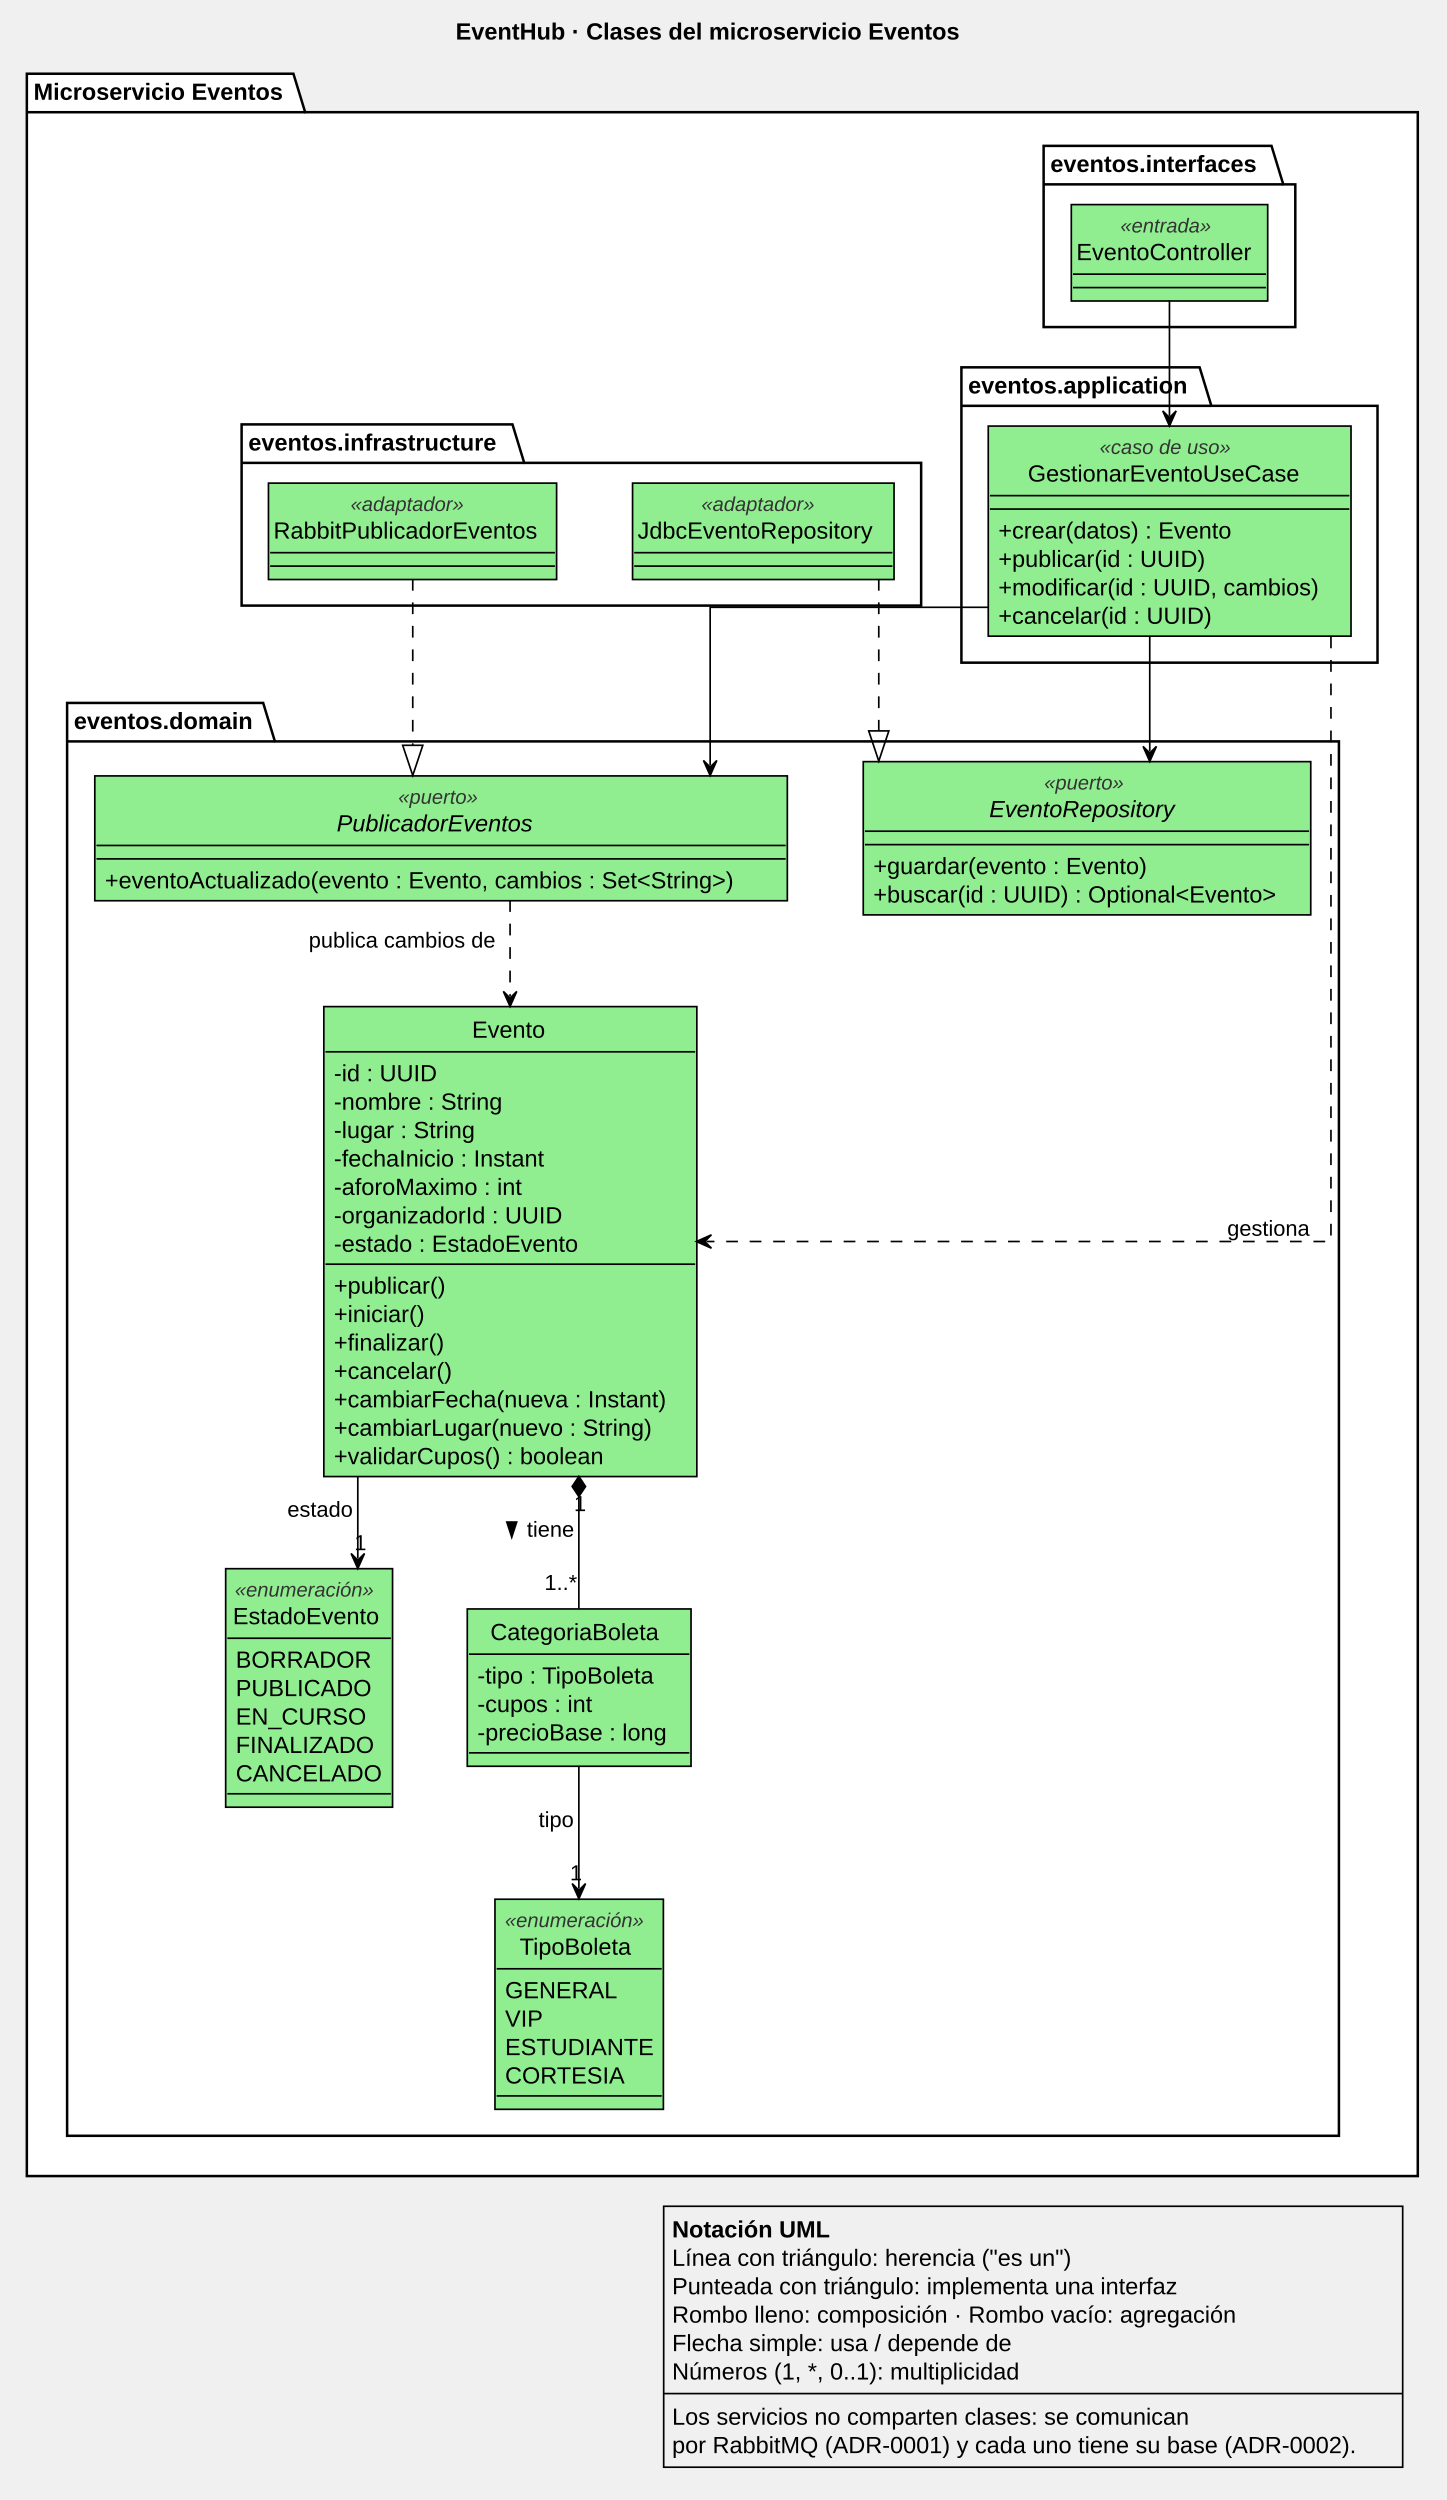
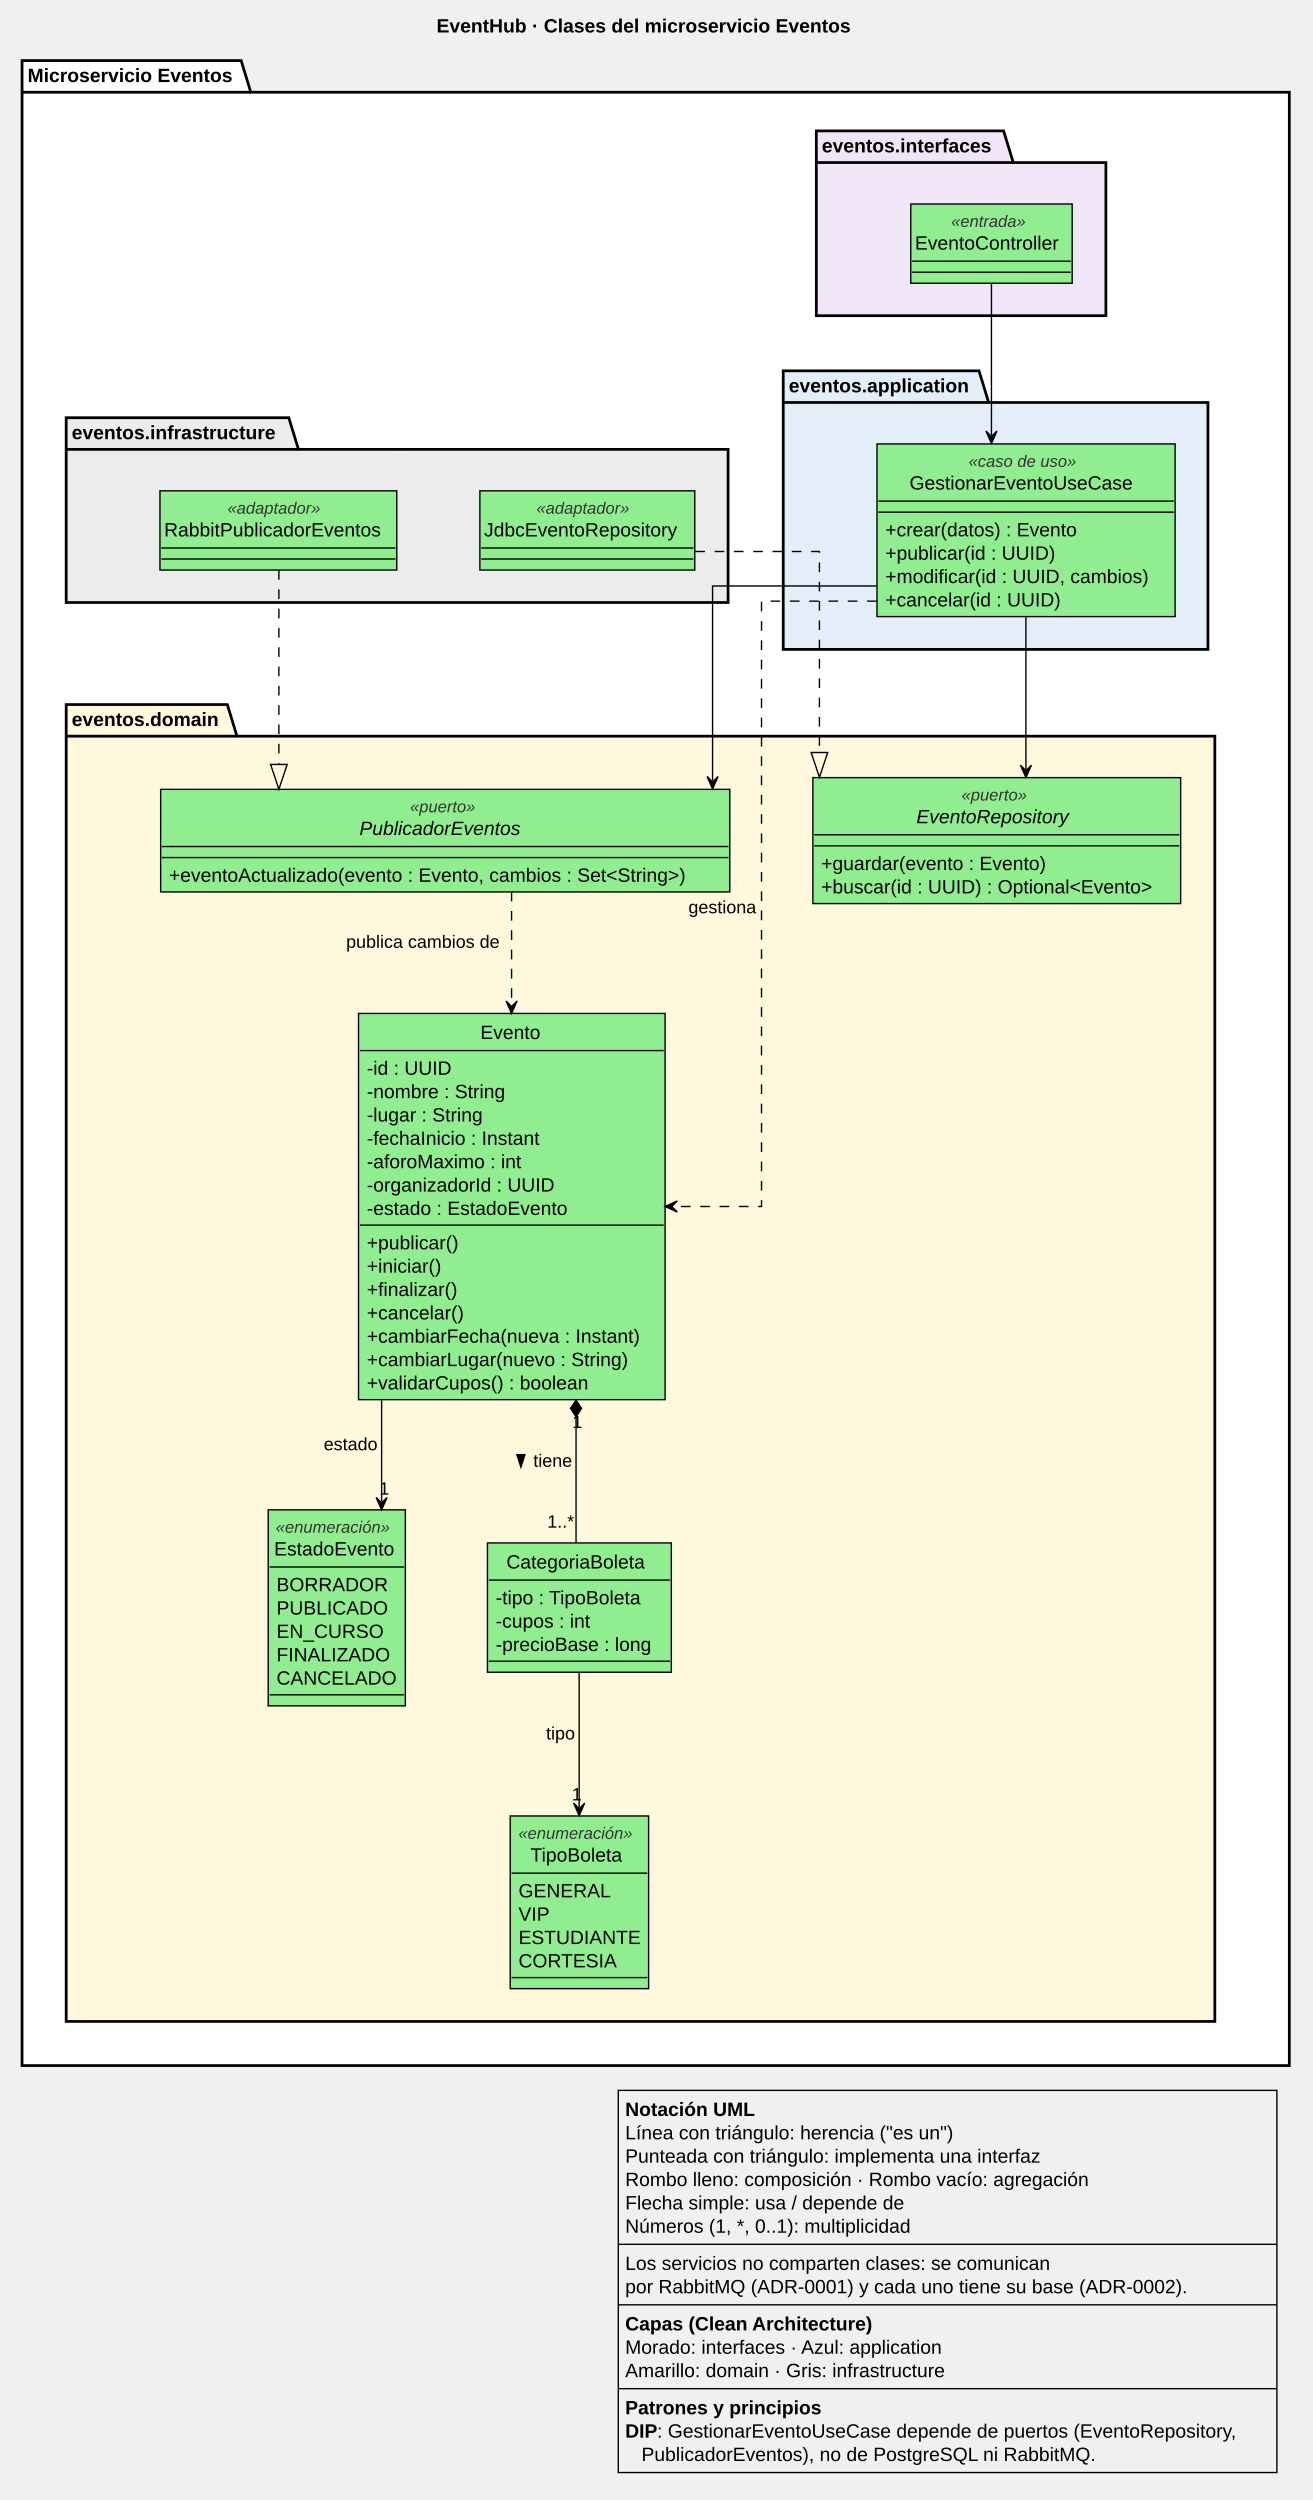
- <svg xmlns="http://www.w3.org/2000/svg" contentStyleType="text/css" data-diagram-type="CLASS" height="1490px" preserveAspectRatio="none" style="width:862px;height:1490px;background:#FFFFFF;" version="1.1" viewBox="0 0 862 1490" width="862px" zoomAndPan="magnify">
+ <svg xmlns="http://www.w3.org/2000/svg" contentStyleType="text/css" data-diagram-type="CLASS" height="1813px" preserveAspectRatio="none" style="width:952px;height:1813px;background:#FFFFFF;" version="1.1" viewBox="0 0 952 1813" width="952px" zoomAndPan="magnify">
  <defs />
  <g>
    <g class="title" data-source-line="2">
-       <text fill="#000000" font-family="Arial" font-size="14" font-weight="bold" lengthAdjust="spacing" textLength="304.883" x="271.559" y="23.562">EventHub · Clases del microservicio Eventos</text>
-     </g>
-     <g class="cluster" data-entity="Microservicio Eventos" data-source-line="37" data-uid="ent0002" id="cluster_Microservicio Eventos">
-       <polygon fill="#FFFFFF" points="16,43.94,174.872,43.94,181.872,66.879,845,66.879,845,1296.939,16,1296.939,16,43.94" style="stroke:#000000;stroke-width:1.5;" />
-       <line style="stroke:#000000;stroke-width:1.5;" x1="16" x2="181.872" y1="66.879" y2="66.879" />
+       <text fill="#000000" font-family="Arial" font-size="14" font-weight="bold" lengthAdjust="spacing" textLength="304.883" x="316.559" y="23.562">EventHub · Clases del microservicio Eventos</text>
+     </g>
+     <g class="cluster" data-entity="Microservicio Eventos" data-source-line="45" data-uid="ent0002" id="cluster_Microservicio Eventos">
+       <polygon fill="#FFFFFF" points="16,43.94,174.872,43.94,181.872,66.879,935,66.879,935,1497.939,16,1497.939,16,43.94" style="stroke:#000000;stroke-width:2;" />
+       <line style="stroke:#000000;stroke-width:2;" x1="16" x2="181.872" y1="66.879" y2="66.879" />
      <text fill="#000000" font-family="Arial" font-size="14" font-weight="bold" lengthAdjust="spacing" textLength="152.872" x="20" y="59.502">Microservicio Eventos</text>
    </g>
-     <g class="cluster" data-entity="ev_dom" data-source-line="38" data-uid="ent0003" id="cluster_ev_dom">
-       <polygon fill="#FFFFFF" points="40,418.94,156.845,418.94,163.845,441.879,798,441.879,798,1272.939,40,1272.939,40,418.94" style="stroke:#000000;stroke-width:1.5;" />
-       <line style="stroke:#000000;stroke-width:1.5;" x1="40" x2="163.845" y1="441.879" y2="441.879" />
-       <text fill="#000000" font-family="Arial" font-size="14" font-weight="bold" lengthAdjust="spacing" textLength="110.845" x="44" y="434.502">eventos.domain</text>
-     </g>
-     <g class="cluster" data-entity="ev_app" data-source-line="81" data-uid="ent0010" id="cluster_ev_app">
-       <polygon fill="#FFFFFF" points="573,218.94,714.974,218.94,721.974,241.879,821,241.879,821,394.94,573,394.94,573,218.94" style="stroke:#000000;stroke-width:1.5;" />
-       <line style="stroke:#000000;stroke-width:1.5;" x1="573" x2="721.974" y1="241.879" y2="241.879" />
-       <text fill="#000000" font-family="Arial" font-size="14" font-weight="bold" lengthAdjust="spacing" textLength="135.974" x="577" y="234.502">eventos.application</text>
-     </g>
-     <g class="cluster" data-entity="ev_int" data-source-line="89" data-uid="ent0012" id="cluster_ev_int">
-       <polygon fill="#FFFFFF" points="622,86.939,757.814,86.939,764.814,109.879,772,109.879,772,194.94,622,194.94,622,86.939" style="stroke:#000000;stroke-width:1.5;" />
-       <line style="stroke:#000000;stroke-width:1.5;" x1="622" x2="764.814" y1="109.879" y2="109.879" />
-       <text fill="#000000" font-family="Arial" font-size="14" font-weight="bold" lengthAdjust="spacing" textLength="129.815" x="626" y="102.502">eventos.interfaces</text>
-     </g>
-     <g class="cluster" data-entity="ev_inf" data-source-line="92" data-uid="ent0014" id="cluster_ev_inf">
-       <polygon fill="#FFFFFF" points="144,252.94,305.435,252.94,312.435,275.879,549,275.879,549,360.94,144,360.94,144,252.94" style="stroke:#000000;stroke-width:1.5;" />
-       <line style="stroke:#000000;stroke-width:1.5;" x1="144" x2="312.435" y1="275.879" y2="275.879" />
-       <text fill="#000000" font-family="Arial" font-size="14" font-weight="bold" lengthAdjust="spacing" textLength="155.435" x="148" y="268.502">eventos.infrastructure</text>
-     </g>
-     <g class="entity" data-entity="EstadoEvento" data-source-line="39" data-uid="ent0004" id="entity_EstadoEvento">
-       <rect fill="#90EE90" height="142.156" style="stroke:#000000;stroke-width:1;" width="99.459" x="134.5" y="934.939" />
-       <text fill="#333333" font-family="Arial" font-size="12" font-style="italic" lengthAdjust="spacing" textLength="88.471" x="139.994" y="951.564">«enumeración»</text>
-       <text fill="#000000" font-family="Arial" font-size="14" lengthAdjust="spacing" textLength="90.904" x="138.777" y="968.021">EstadoEvento</text>
-       <line style="stroke:#000000;stroke-width:1;" x1="135.5" x2="232.959" y1="976.398" y2="976.398" />
-       <text fill="#000000" font-family="Arial" font-size="14" lengthAdjust="spacing" textLength="77.362" x="140.5" y="993.961">BORRADOR</text>
-       <text fill="#000000" font-family="Arial" font-size="14" lengthAdjust="spacing" textLength="80.89" x="140.5" y="1010.9">PUBLICADO</text>
-       <text fill="#000000" font-family="Arial" font-size="14" lengthAdjust="spacing" textLength="74.689" x="140.5" y="1027.84">EN_CURSO</text>
-       <text fill="#000000" font-family="Arial" font-size="14" lengthAdjust="spacing" textLength="83.18" x="140.5" y="1044.779">FINALIZADO</text>
-       <text fill="#000000" font-family="Arial" font-size="14" lengthAdjust="spacing" textLength="87.459" x="140.5" y="1061.719">CANCELADO</text>
-       <line style="stroke:#000000;stroke-width:1;" x1="135.5" x2="232.959" y1="1069.096" y2="1069.096" />
-     </g>
-     <g class="entity" data-entity="TipoBoleta" data-source-line="46" data-uid="ent0005" id="entity_TipoBoleta">
-       <rect fill="#90EE90" height="125.217" style="stroke:#000000;stroke-width:1;" width="100.375" x="295" y="1131.939" />
-       <text fill="#333333" font-family="Arial" font-size="12" font-style="italic" lengthAdjust="spacing" textLength="88.471" x="300.952" y="1148.564">«enumeración»</text>
-       <text fill="#000000" font-family="Arial" font-size="14" lengthAdjust="spacing" textLength="70.943" x="309.716" y="1165.022">TipoBoleta</text>
-       <line style="stroke:#000000;stroke-width:1;" x1="296" x2="394.375" y1="1173.398" y2="1173.398" />
-       <text fill="#000000" font-family="Arial" font-size="14" lengthAdjust="spacing" textLength="64.408" x="301" y="1190.961">GENERAL</text>
-       <text fill="#000000" font-family="Arial" font-size="14" lengthAdjust="spacing" textLength="22.36" x="301" y="1207.9">VIP</text>
-       <text fill="#000000" font-family="Arial" font-size="14" lengthAdjust="spacing" textLength="88.375" x="301" y="1224.84">ESTUDIANTE</text>
-       <text fill="#000000" font-family="Arial" font-size="14" lengthAdjust="spacing" textLength="69.795" x="301" y="1241.779">CORTESIA</text>
-       <line style="stroke:#000000;stroke-width:1;" x1="296" x2="394.375" y1="1249.156" y2="1249.156" />
-     </g>
-     <g class="entity" data-entity="Evento" data-source-line="52" data-uid="ent0006" id="entity_Evento">
-       <rect fill="#90EE90" height="280.092" style="stroke:#000000;stroke-width:1;" width="222.321" x="193" y="599.939" />
-       <text fill="#000000" font-family="Arial" font-size="14" lengthAdjust="spacing" textLength="45.691" x="281.315" y="618.502">Evento</text>
-       <line style="stroke:#000000;stroke-width:1;" x1="194" x2="414.321" y1="626.879" y2="626.879" />
-       <text fill="#000000" font-family="Arial" font-size="14" lengthAdjust="spacing" textLength="65.01" x="199" y="644.441">-id : UUID</text>
-       <text fill="#000000" font-family="Arial" font-size="14" lengthAdjust="spacing" textLength="108.363" x="199" y="661.381">-nombre : String</text>
-       <text fill="#000000" font-family="Arial" font-size="14" lengthAdjust="spacing" textLength="90.815" x="199" y="678.32">-lugar : String</text>
-       <text fill="#000000" font-family="Arial" font-size="14" lengthAdjust="spacing" textLength="135.748" x="199" y="695.26">-fechaInicio : Instant</text>
-       <text fill="#000000" font-family="Arial" font-size="14" lengthAdjust="spacing" textLength="121.892" x="199" y="712.199">-aforoMaximo : int</text>
-       <text fill="#000000" font-family="Arial" font-size="14" lengthAdjust="spacing" textLength="144.983" x="199" y="729.139">-organizadorId : UUID</text>
-       <text fill="#000000" font-family="Arial" font-size="14" lengthAdjust="spacing" textLength="154.212" x="199" y="746.078">-estado : EstadoEvento</text>
-       <line style="stroke:#000000;stroke-width:1;" x1="194" x2="414.321" y1="753.455" y2="753.455" />
-       <text fill="#000000" font-family="Arial" font-size="14" lengthAdjust="spacing" textLength="72.81" x="199" y="771.018">+publicar()</text>
-       <text fill="#000000" font-family="Arial" font-size="14" lengthAdjust="spacing" textLength="59.049" x="199" y="787.957">+iniciar()</text>
-       <text fill="#000000" font-family="Arial" font-size="14" lengthAdjust="spacing" textLength="71.825" x="199" y="804.896">+finalizar()</text>
-       <text fill="#000000" font-family="Arial" font-size="14" lengthAdjust="spacing" textLength="76.289" x="199" y="821.836">+cancelar()</text>
-       <text fill="#000000" font-family="Arial" font-size="14" lengthAdjust="spacing" textLength="210.321" x="199" y="838.775">+cambiarFecha(nueva : Instant)</text>
-       <text fill="#000000" font-family="Arial" font-size="14" lengthAdjust="spacing" textLength="202.569" x="199" y="855.715">+cambiarLugar(nuevo : String)</text>
-       <text fill="#000000" font-family="Arial" font-size="14" lengthAdjust="spacing" textLength="171.507" x="199" y="872.654">+validarCupos() : boolean</text>
-     </g>
-     <g class="entity" data-entity="CategoriaBoleta" data-source-line="68" data-uid="ent0007" id="entity_CategoriaBoleta">
-       <rect fill="#90EE90" height="93.758" style="stroke:#000000;stroke-width:1;" width="133.352" x="278.5" y="958.939" />
-       <text fill="#000000" font-family="Arial" font-size="14" lengthAdjust="spacing" textLength="105.882" x="292.235" y="977.502">CategoriaBoleta</text>
-       <line style="stroke:#000000;stroke-width:1;" x1="279.5" x2="410.852" y1="985.879" y2="985.879" />
-       <text fill="#000000" font-family="Arial" font-size="14" lengthAdjust="spacing" textLength="114.228" x="284.5" y="1003.441">-tipo : TipoBoleta</text>
-       <text fill="#000000" font-family="Arial" font-size="14" lengthAdjust="spacing" textLength="75.223" x="284.5" y="1020.381">-cupos : int</text>
-       <text fill="#000000" font-family="Arial" font-size="14" lengthAdjust="spacing" textLength="121.352" x="284.5" y="1037.32">-precioBase : long</text>
-       <line style="stroke:#000000;stroke-width:1;" x1="279.5" x2="410.852" y1="1044.697" y2="1044.697" />
-     </g>
-     <g class="entity" data-entity="EventoRepository" data-source-line="73" data-uid="ent0008" id="entity_EventoRepository">
-       <rect fill="#90EE90" height="91.338" style="stroke:#000000;stroke-width:1;" width="266.707" x="514.5" y="453.94" />
-       <text fill="#333333" font-family="Arial" font-size="12" font-style="italic" lengthAdjust="spacing" textLength="51.012" x="622.348" y="470.565">«puerto»</text>
-       <text fill="#000000" font-family="Arial" font-size="14" font-style="italic" lengthAdjust="spacing" textLength="116.594" x="589.557" y="487.022">EventoRepository</text>
-       <line style="stroke:#000000;stroke-width:1;" x1="515.5" x2="780.207" y1="495.398" y2="495.398" />
-       <line style="stroke:#000000;stroke-width:1;" x1="515.5" x2="780.207" y1="503.398" y2="503.398" />
-       <text fill="#000000" font-family="Arial" font-size="14" lengthAdjust="spacing" textLength="174.214" x="520.5" y="520.961">+guardar(evento : Evento)</text>
-       <text fill="#000000" font-family="Arial" font-size="14" lengthAdjust="spacing" textLength="254.707" x="520.5" y="537.9">+buscar(id : UUID) : Optional&lt;Evento&gt;</text>
-     </g>
-     <g class="entity" data-entity="PublicadorEventos" data-source-line="77" data-uid="ent0009" id="entity_PublicadorEventos">
-       <rect fill="#90EE90" height="74.398" style="stroke:#000000;stroke-width:1;" width="412.75" x="56.5" y="462.44" />
-       <text fill="#333333" font-family="Arial" font-size="12" font-style="italic" lengthAdjust="spacing" textLength="51.012" x="237.369" y="479.065">«puerto»</text>
-       <text fill="#000000" font-family="Arial" font-size="14" font-style="italic" lengthAdjust="spacing" textLength="124.455" x="200.648" y="495.522">PublicadorEventos</text>
-       <line style="stroke:#000000;stroke-width:1;" x1="57.5" x2="468.25" y1="503.898" y2="503.898" />
-       <line style="stroke:#000000;stroke-width:1;" x1="57.5" x2="468.25" y1="511.898" y2="511.898" />
-       <text fill="#000000" font-family="Arial" font-size="14" lengthAdjust="spacing" textLength="400.75" x="62.5" y="529.461">+eventoActualizado(evento : Evento, cambios : Set&lt;String&gt;)</text>
-     </g>
-     <g class="entity" data-entity="GestionarEventoUseCase" data-source-line="82" data-uid="ent0011" id="entity_GestionarEventoUseCase">
-       <rect fill="#90EE90" height="125.217" style="stroke:#000000;stroke-width:1;" width="216.21" x="589" y="253.94" />
-       <text fill="#333333" font-family="Arial" font-size="12" font-style="italic" lengthAdjust="spacing" textLength="83.385" x="655.413" y="270.565">«caso de uso»</text>
-       <text fill="#000000" font-family="Arial" font-size="14" lengthAdjust="spacing" textLength="169.066" x="612.572" y="287.022">GestionarEventoUseCase</text>
-       <line style="stroke:#000000;stroke-width:1;" x1="590" x2="804.21" y1="295.398" y2="295.398" />
-       <line style="stroke:#000000;stroke-width:1;" x1="590" x2="804.21" y1="303.398" y2="303.398" />
-       <text fill="#000000" font-family="Arial" font-size="14" lengthAdjust="spacing" textLength="148.435" x="595" y="320.961">+crear(datos) : Evento</text>
-       <text fill="#000000" font-family="Arial" font-size="14" lengthAdjust="spacing" textLength="131.38" x="595" y="337.9">+publicar(id : UUID)</text>
-       <text fill="#000000" font-family="Arial" font-size="14" lengthAdjust="spacing" textLength="204.21" x="595" y="354.84">+modificar(id : UUID, cambios)</text>
-       <text fill="#000000" font-family="Arial" font-size="14" lengthAdjust="spacing" textLength="134.859" x="595" y="371.779">+cancelar(id : UUID)</text>
-     </g>
-     <g class="entity" data-entity="EventoController" data-source-line="90" data-uid="ent0013" id="entity_EventoController">
-       <rect fill="#90EE90" height="57.459" style="stroke:#000000;stroke-width:1;" width="117.043" x="638.5" y="121.939" />
-       <text fill="#333333" font-family="Arial" font-size="12" font-style="italic" lengthAdjust="spacing" textLength="58.535" x="667.754" y="138.565">«entrada»</text>
-       <text fill="#000000" font-family="Arial" font-size="14" lengthAdjust="spacing" textLength="111.043" x="641.5" y="155.022">EventoController</text>
-       <line style="stroke:#000000;stroke-width:1;" x1="639.5" x2="754.543" y1="163.398" y2="163.398" />
-       <line style="stroke:#000000;stroke-width:1;" x1="639.5" x2="754.543" y1="171.398" y2="171.398" />
-     </g>
-     <g class="entity" data-entity="JdbcEventoRepository" data-source-line="93" data-uid="ent0015" id="entity_JdbcEventoRepository">
-       <rect fill="#90EE90" height="57.459" style="stroke:#000000;stroke-width:1;" width="155.857" x="377" y="287.94" />
-       <text fill="#333333" font-family="Arial" font-size="12" font-style="italic" lengthAdjust="spacing" textLength="73.805" x="418.026" y="304.565">«adaptador»</text>
-       <text fill="#000000" font-family="Arial" font-size="14" lengthAdjust="spacing" textLength="149.857" x="380" y="321.022">JdbcEventoRepository</text>
-       <line style="stroke:#000000;stroke-width:1;" x1="378" x2="531.857" y1="329.398" y2="329.398" />
-       <line style="stroke:#000000;stroke-width:1;" x1="378" x2="531.857" y1="337.398" y2="337.398" />
-     </g>
-     <g class="entity" data-entity="RabbitPublicadorEventos" data-source-line="94" data-uid="ent0016" id="entity_RabbitPublicadorEventos">
-       <rect fill="#90EE90" height="57.459" style="stroke:#000000;stroke-width:1;" width="171.737" x="160" y="287.94" />
-       <text fill="#333333" font-family="Arial" font-size="12" font-style="italic" lengthAdjust="spacing" textLength="73.805" x="208.966" y="304.565">«adaptador»</text>
-       <text fill="#000000" font-family="Arial" font-size="14" lengthAdjust="spacing" textLength="165.737" x="163" y="321.022">RabbitPublicadorEventos</text>
-       <line style="stroke:#000000;stroke-width:1;" x1="161" x2="330.737" y1="329.398" y2="329.398" />
-       <line style="stroke:#000000;stroke-width:1;" x1="161" x2="330.737" y1="337.398" y2="337.398" />
-     </g>
-     <g class="link" data-entity-1="Evento" data-entity-2="CategoriaBoleta" data-source-line="98" data-uid="lnk17" id="link_Evento_CategoriaBoleta">
-       <path codeLine="98" d="M345,891.949 C345,920.36 345,936.35 345,958.699" fill="none" id="Evento-backto-CategoriaBoleta" style="stroke:#000000;stroke-width:1;" />
-       <polygon fill="#000000" points="345,879.949,341,885.949,345,891.949,349,885.949,345,879.949" style="stroke:#000000;stroke-width:1;" />
-       <polygon fill="#000000" points="305,916.184,307.939,907.139,302.061,907.139,305,916.184" style="stroke:#000000;stroke-width:1;" />
-       <text fill="#000000" font-family="Arial" font-size="13" lengthAdjust="spacing" textLength="30.24" x="314" y="915.913">tiene</text>
-       <text fill="#000000" font-family="Arial" font-size="13" lengthAdjust="spacing" textLength="5.288" x="342.104" y="900.628">1</text>
-       <text fill="#000000" font-family="Arial" font-size="13" lengthAdjust="spacing" textLength="19.291" x="324.481" y="947.646">1..*</text>
-     </g>
-     <g class="link" data-entity-1="Evento" data-entity-2="EstadoEvento" data-source-line="99" data-uid="lnk18" id="link_Evento_EstadoEvento">
-       <path codeLine="99" d="M213.25,879.949 C213.25,898.98 213.25,911.809 213.25,928.889" fill="none" id="Evento-to-EstadoEvento" style="stroke:#000000;stroke-width:1;" />
-       <polygon fill="#000000" points="213.25,934.889,217.25,925.889,213.25,929.889,209.25,925.889,213.25,934.889" style="stroke:#000000;stroke-width:1;" />
-       <text fill="#000000" font-family="Arial" font-size="13" lengthAdjust="spacing" textLength="41.748" x="171.25" y="904.013">estado</text>
-       <text fill="#000000" font-family="Arial" font-size="13" lengthAdjust="spacing" textLength="5.288" x="211.166" y="923.923">1</text>
-     </g>
-     <g class="link" data-entity-1="CategoriaBoleta" data-entity-2="TipoBoleta" data-source-line="100" data-uid="lnk19" id="link_CategoriaBoleta_TipoBoleta">
-       <path codeLine="100" d="M345,1053.02 C345,1076.79 345,1099.959 345,1125.62" fill="none" id="CategoriaBoleta-to-TipoBoleta" style="stroke:#000000;stroke-width:1;" />
-       <polygon fill="#000000" points="345,1131.62,349,1122.62,345,1126.62,341,1122.62,345,1131.62" style="stroke:#000000;stroke-width:1;" />
-       <text fill="#000000" font-family="Arial" font-size="13" lengthAdjust="spacing" textLength="23.156" x="321" y="1088.913">tipo</text>
-       <text fill="#000000" font-family="Arial" font-size="13" lengthAdjust="spacing" textLength="5.288" x="339.69" y="1120.674">1</text>
-     </g>
-     <g class="link" data-entity-1="GestionarEventoUseCase" data-entity-2="EventoRepository" data-source-line="101" data-uid="lnk20" id="link_GestionarEventoUseCase_EventoRepository">
-       <path codeLine="101" d="M685.25,379.159 C685.25,403.68 685.25,425.279 685.25,447.839" fill="none" id="GestionarEventoUseCase-to-EventoRepository" style="stroke:#000000;stroke-width:1;" />
-       <polygon fill="#000000" points="685.25,453.839,689.25,444.839,685.25,448.839,681.25,444.839,685.25,453.839" style="stroke:#000000;stroke-width:1;" />
-     </g>
-     <g class="link" data-entity-1="GestionarEventoUseCase" data-entity-2="PublicadorEventos" data-source-line="102" data-uid="lnk21" id="link_GestionarEventoUseCase_PublicadorEventos">
-       <path codeLine="102" d="M588.81,361.94 C512.29,361.94 423.25,361.94 423.25,361.94 C423.25,361.94 423.25,415.51 423.25,456.229" fill="none" id="GestionarEventoUseCase-to-PublicadorEventos" style="stroke:#000000;stroke-width:1;" />
-       <polygon fill="#000000" points="423.25,462.229,427.25,453.229,423.25,457.229,419.25,453.229,423.25,462.229" style="stroke:#000000;stroke-width:1;" />
-     </g>
-     <g class="link" data-entity-1="GestionarEventoUseCase" data-entity-2="Evento" data-source-line="103" data-uid="lnk22" id="link_GestionarEventoUseCase_Evento">
-       <path codeLine="103" d="M793.25,379.38 C793.25,497.36 793.25,739.939 793.25,739.939 C793.25,739.939 565.37,739.939 421.02,739.939" fill="none" id="GestionarEventoUseCase-to-Evento" style="stroke:#000000;stroke-width:1;stroke-dasharray:7,7;" />
-       <polygon fill="#000000" points="415.02,739.939,424.02,743.939,420.02,739.939,424.02,735.939,415.02,739.939" style="stroke:#000000;stroke-width:1;" />
-       <text fill="#000000" font-family="Arial" font-size="13" lengthAdjust="spacing" textLength="52.59" x="731.41" y="736.533">gestiona</text>
-     </g>
-     <g class="link" data-entity-1="EventoController" data-entity-2="GestionarEventoUseCase" data-source-line="104" data-uid="lnk23" id="link_EventoController_GestionarEventoUseCase">
-       <path codeLine="104" d="M697,178.98 C697,199.56 697,222.13 697,247.899" fill="none" id="EventoController-to-GestionarEventoUseCase" style="stroke:#000000;stroke-width:1;" />
-       <polygon fill="#000000" points="697,253.899,701,244.899,697,248.899,693,244.899,697,253.899" style="stroke:#000000;stroke-width:1;" />
-     </g>
-     <g class="link" data-entity-1="JdbcEventoRepository" data-entity-2="EventoRepository" data-source-line="105" data-uid="lnk24" id="link_JdbcEventoRepository_EventoRepository">
-       <path codeLine="105" d="M523.75,345.029 C523.75,374.089 523.75,401.539 523.75,435.62" fill="none" id="JdbcEventoRepository-to-EventoRepository" style="stroke:#000000;stroke-width:1;stroke-dasharray:7,7;" />
-       <polygon fill="none" points="523.75,453.62,529.75,435.62,517.75,435.62,523.75,453.62" style="stroke:#000000;stroke-width:1;" />
-     </g>
-     <g class="link" data-entity-1="RabbitPublicadorEventos" data-entity-2="PublicadorEventos" data-source-line="106" data-uid="lnk25" id="link_RabbitPublicadorEventos_PublicadorEventos">
-       <path codeLine="106" d="M246,345.029 C246,376.599 246,409.519 246,444.19" fill="none" id="RabbitPublicadorEventos-to-PublicadorEventos" style="stroke:#000000;stroke-width:1;stroke-dasharray:7,7;" />
-       <polygon fill="none" points="246,462.19,252,444.19,240,444.19,246,462.19" style="stroke:#000000;stroke-width:1;" />
-     </g>
-     <g class="link" data-entity-1="PublicadorEventos" data-entity-2="Evento" data-source-line="107" data-uid="lnk26" id="link_PublicadorEventos_Evento">
-       <path codeLine="107" d="M304,536.49 C304,554.149 304,570.5 304,593.87" fill="none" id="PublicadorEventos-to-Evento" style="stroke:#000000;stroke-width:1;stroke-dasharray:7,7;" />
-       <polygon fill="#000000" points="304,599.87,308,590.87,304,594.87,300,590.87,304,599.87" style="stroke:#000000;stroke-width:1;" />
-       <text fill="#000000" font-family="Arial" font-size="13" lengthAdjust="spacing" textLength="119.361" x="184" y="564.773">publica cambios de</text>
-     </g>
-     <g class="legend" data-source-line="110">
-       <rect fill="none" height="155.516" style="stroke:#000000;stroke-width:1;" width="440.445" x="395.555" y="1314.939" />
-       <text fill="#000000" font-family="Arial" font-size="14" font-weight="bold" lengthAdjust="spacing" textLength="96.366" x="400.555" y="1333.502">Notación UML</text>
-       <text fill="#000000" font-family="Arial" font-size="14" lengthAdjust="spacing" textLength="254.762" x="400.555" y="1350.441">Línea con triángulo: herencia ("es un")</text>
-       <text fill="#000000" font-family="Arial" font-size="14" lengthAdjust="spacing" textLength="320.715" x="400.555" y="1367.381">Punteada con triángulo: implementa una interfaz</text>
-       <text fill="#000000" font-family="Arial" font-size="14" lengthAdjust="spacing" textLength="354.956" x="400.555" y="1384.32">Rombo lleno: composición · Rombo vacío: agregación</text>
-       <text fill="#000000" font-family="Arial" font-size="14" lengthAdjust="spacing" textLength="214.628" x="400.555" y="1401.26">Flecha simple: usa / depende de</text>
-       <text fill="#000000" font-family="Arial" font-size="14" lengthAdjust="spacing" textLength="217.321" x="400.555" y="1418.199">Números (1, *, 0..1): multiplicidad</text>
-       <line style="stroke:#000000;stroke-width:1;" x1="395.555" x2="836" y1="1426.576" y2="1426.576" />
-       <text fill="#000000" font-family="Arial" font-size="14" lengthAdjust="spacing" textLength="329.123" x="400.555" y="1445.139">Los servicios no comparten clases: se comunican</text>
-       <text fill="#000000" font-family="Arial" font-size="14" lengthAdjust="spacing" textLength="430.445" x="400.555" y="1462.078">por RabbitMQ (ADR-0001) y cada uno tiene su base (ADR-0002).</text>
+     <g class="cluster" data-entity="ev_dom" data-source-line="46" data-uid="ent0003" id="cluster_ev_dom">
+       <polygon fill="#FFF8DC" points="48,510.94,164.845,510.94,171.845,533.879,881,533.879,881,1465.939,48,1465.939,48,510.94" style="stroke:#000000;stroke-width:2;" />
+       <line style="stroke:#000000;stroke-width:2;" x1="48" x2="171.845" y1="533.879" y2="533.879" />
+       <text fill="#000000" font-family="Arial" font-size="14" font-weight="bold" lengthAdjust="spacing" textLength="110.845" x="52" y="526.502">eventos.domain</text>
+       <text fill="#FFFFFF" font-family="Arial" font-size="1" font-weight="bold" lengthAdjust="spacing" textLength="4.951" x="466.025" y="536.848">«domain»</text>
+     </g>
+     <g class="cluster" data-entity="ev_app" data-source-line="89" data-uid="ent0010" id="cluster_ev_app">
+       <polygon fill="#E3EEF9" points="568,268.94,709.974,268.94,716.974,291.879,876,291.879,876,470.94,568,470.94,568,268.94" style="stroke:#000000;stroke-width:2;" />
+       <line style="stroke:#000000;stroke-width:2;" x1="568" x2="716.974" y1="291.879" y2="291.879" />
+       <text fill="#000000" font-family="Arial" font-size="14" font-weight="bold" lengthAdjust="spacing" textLength="135.974" x="572" y="284.502">eventos.application</text>
+       <text fill="#FFFFFF" font-family="Arial" font-size="1" font-weight="bold" lengthAdjust="spacing" textLength="6.746" x="722.627" y="294.848">«application»</text>
+     </g>
+     <g class="cluster" data-entity="ev_int" data-source-line="97" data-uid="ent0012" id="cluster_ev_int">
+       <polygon fill="#F1E6F7" points="592,94.939,727.814,94.939,734.814,117.879,802,117.879,802,228.94,592,228.94,592,94.939" style="stroke:#000000;stroke-width:2;" />
+       <line style="stroke:#000000;stroke-width:2;" x1="592" x2="734.814" y1="117.879" y2="117.879" />
+       <text fill="#000000" font-family="Arial" font-size="14" font-weight="bold" lengthAdjust="spacing" textLength="129.815" x="596" y="110.502">eventos.interfaces</text>
+       <text fill="#FFFFFF" font-family="Arial" font-size="1" font-weight="bold" lengthAdjust="spacing" textLength="6.306" x="697.847" y="120.848">«interfaces»</text>
+     </g>
+     <g class="cluster" data-entity="ev_inf" data-source-line="100" data-uid="ent0014" id="cluster_ev_inf">
+       <polygon fill="#ECECEC" points="48,302.94,209.435,302.94,216.435,325.879,528,325.879,528,436.94,48,436.94,48,302.94" style="stroke:#000000;stroke-width:2;" />
+       <line style="stroke:#000000;stroke-width:2;" x1="48" x2="216.435" y1="325.879" y2="325.879" />
+       <text fill="#000000" font-family="Arial" font-size="14" font-weight="bold" lengthAdjust="spacing" textLength="155.435" x="52" y="318.502">eventos.infrastructure</text>
+       <text fill="#FFFFFF" font-family="Arial" font-size="1" font-weight="bold" lengthAdjust="spacing" textLength="8.136" x="287.932" y="328.848">«infrastructure»</text>
+     </g>
+     <g class="entity" data-entity="EstadoEvento" data-source-line="47" data-uid="ent0004" id="entity_EstadoEvento">
+       <rect fill="#90EE90" height="142.156" style="stroke:#000000;stroke-width:1;" width="99.459" x="194.5" y="1094.939" />
+       <text fill="#333333" font-family="Arial" font-size="12" font-style="italic" lengthAdjust="spacing" textLength="88.471" x="199.994" y="1111.564">«enumeración»</text>
+       <text fill="#000000" font-family="Arial" font-size="14" lengthAdjust="spacing" textLength="90.904" x="198.777" y="1128.022">EstadoEvento</text>
+       <line style="stroke:#000000;stroke-width:1;" x1="195.5" x2="292.959" y1="1136.398" y2="1136.398" />
+       <text fill="#000000" font-family="Arial" font-size="14" lengthAdjust="spacing" textLength="77.362" x="200.5" y="1153.961">BORRADOR</text>
+       <text fill="#000000" font-family="Arial" font-size="14" lengthAdjust="spacing" textLength="80.89" x="200.5" y="1170.9">PUBLICADO</text>
+       <text fill="#000000" font-family="Arial" font-size="14" lengthAdjust="spacing" textLength="74.689" x="200.5" y="1187.84">EN_CURSO</text>
+       <text fill="#000000" font-family="Arial" font-size="14" lengthAdjust="spacing" textLength="83.18" x="200.5" y="1204.779">FINALIZADO</text>
+       <text fill="#000000" font-family="Arial" font-size="14" lengthAdjust="spacing" textLength="87.459" x="200.5" y="1221.719">CANCELADO</text>
+       <line style="stroke:#000000;stroke-width:1;" x1="195.5" x2="292.959" y1="1229.096" y2="1229.096" />
+     </g>
+     <g class="entity" data-entity="TipoBoleta" data-source-line="54" data-uid="ent0005" id="entity_TipoBoleta">
+       <rect fill="#90EE90" height="125.217" style="stroke:#000000;stroke-width:1;" width="100.375" x="370" y="1316.939" />
+       <text fill="#333333" font-family="Arial" font-size="12" font-style="italic" lengthAdjust="spacing" textLength="88.471" x="375.952" y="1333.564">«enumeración»</text>
+       <text fill="#000000" font-family="Arial" font-size="14" lengthAdjust="spacing" textLength="70.943" x="384.716" y="1350.022">TipoBoleta</text>
+       <line style="stroke:#000000;stroke-width:1;" x1="371" x2="469.375" y1="1358.398" y2="1358.398" />
+       <text fill="#000000" font-family="Arial" font-size="14" lengthAdjust="spacing" textLength="64.408" x="376" y="1375.961">GENERAL</text>
+       <text fill="#000000" font-family="Arial" font-size="14" lengthAdjust="spacing" textLength="22.36" x="376" y="1392.9">VIP</text>
+       <text fill="#000000" font-family="Arial" font-size="14" lengthAdjust="spacing" textLength="88.375" x="376" y="1409.84">ESTUDIANTE</text>
+       <text fill="#000000" font-family="Arial" font-size="14" lengthAdjust="spacing" textLength="69.795" x="376" y="1426.779">CORTESIA</text>
+       <line style="stroke:#000000;stroke-width:1;" x1="371" x2="469.375" y1="1434.156" y2="1434.156" />
+     </g>
+     <g class="entity" data-entity="Evento" data-source-line="60" data-uid="ent0006" id="entity_Evento">
+       <rect fill="#90EE90" height="280.092" style="stroke:#000000;stroke-width:1;" width="222.321" x="260" y="734.939" />
+       <text fill="#000000" font-family="Arial" font-size="14" lengthAdjust="spacing" textLength="45.691" x="348.315" y="753.502">Evento</text>
+       <line style="stroke:#000000;stroke-width:1;" x1="261" x2="481.321" y1="761.879" y2="761.879" />
+       <text fill="#000000" font-family="Arial" font-size="14" lengthAdjust="spacing" textLength="65.01" x="266" y="779.441">-id : UUID</text>
+       <text fill="#000000" font-family="Arial" font-size="14" lengthAdjust="spacing" textLength="108.363" x="266" y="796.381">-nombre : String</text>
+       <text fill="#000000" font-family="Arial" font-size="14" lengthAdjust="spacing" textLength="90.815" x="266" y="813.32">-lugar : String</text>
+       <text fill="#000000" font-family="Arial" font-size="14" lengthAdjust="spacing" textLength="135.748" x="266" y="830.26">-fechaInicio : Instant</text>
+       <text fill="#000000" font-family="Arial" font-size="14" lengthAdjust="spacing" textLength="121.892" x="266" y="847.199">-aforoMaximo : int</text>
+       <text fill="#000000" font-family="Arial" font-size="14" lengthAdjust="spacing" textLength="144.983" x="266" y="864.139">-organizadorId : UUID</text>
+       <text fill="#000000" font-family="Arial" font-size="14" lengthAdjust="spacing" textLength="154.212" x="266" y="881.078">-estado : EstadoEvento</text>
+       <line style="stroke:#000000;stroke-width:1;" x1="261" x2="481.321" y1="888.455" y2="888.455" />
+       <text fill="#000000" font-family="Arial" font-size="14" lengthAdjust="spacing" textLength="72.81" x="266" y="906.018">+publicar()</text>
+       <text fill="#000000" font-family="Arial" font-size="14" lengthAdjust="spacing" textLength="59.049" x="266" y="922.957">+iniciar()</text>
+       <text fill="#000000" font-family="Arial" font-size="14" lengthAdjust="spacing" textLength="71.825" x="266" y="939.896">+finalizar()</text>
+       <text fill="#000000" font-family="Arial" font-size="14" lengthAdjust="spacing" textLength="76.289" x="266" y="956.836">+cancelar()</text>
+       <text fill="#000000" font-family="Arial" font-size="14" lengthAdjust="spacing" textLength="210.321" x="266" y="973.775">+cambiarFecha(nueva : Instant)</text>
+       <text fill="#000000" font-family="Arial" font-size="14" lengthAdjust="spacing" textLength="202.569" x="266" y="990.715">+cambiarLugar(nuevo : String)</text>
+       <text fill="#000000" font-family="Arial" font-size="14" lengthAdjust="spacing" textLength="171.507" x="266" y="1007.654">+validarCupos() : boolean</text>
+     </g>
+     <g class="entity" data-entity="CategoriaBoleta" data-source-line="76" data-uid="ent0007" id="entity_CategoriaBoleta">
+       <rect fill="#90EE90" height="93.758" style="stroke:#000000;stroke-width:1;" width="133.352" x="353.5" y="1118.939" />
+       <text fill="#000000" font-family="Arial" font-size="14" lengthAdjust="spacing" textLength="105.882" x="367.235" y="1137.502">CategoriaBoleta</text>
+       <line style="stroke:#000000;stroke-width:1;" x1="354.5" x2="485.852" y1="1145.879" y2="1145.879" />
+       <text fill="#000000" font-family="Arial" font-size="14" lengthAdjust="spacing" textLength="114.228" x="359.5" y="1163.441">-tipo : TipoBoleta</text>
+       <text fill="#000000" font-family="Arial" font-size="14" lengthAdjust="spacing" textLength="75.223" x="359.5" y="1180.381">-cupos : int</text>
+       <text fill="#000000" font-family="Arial" font-size="14" lengthAdjust="spacing" textLength="121.352" x="359.5" y="1197.32">-precioBase : long</text>
+       <line style="stroke:#000000;stroke-width:1;" x1="354.5" x2="485.852" y1="1204.697" y2="1204.697" />
+     </g>
+     <g class="entity" data-entity="EventoRepository" data-source-line="81" data-uid="ent0008" id="entity_EventoRepository">
+       <rect fill="#90EE90" height="91.338" style="stroke:#000000;stroke-width:1;" width="266.707" x="589.5" y="563.939" />
+       <text fill="#333333" font-family="Arial" font-size="12" font-style="italic" lengthAdjust="spacing" textLength="51.012" x="697.348" y="580.564">«puerto»</text>
+       <text fill="#000000" font-family="Arial" font-size="14" font-style="italic" lengthAdjust="spacing" textLength="116.594" x="664.557" y="597.021">EventoRepository</text>
+       <line style="stroke:#000000;stroke-width:1;" x1="590.5" x2="855.207" y1="605.398" y2="605.398" />
+       <line style="stroke:#000000;stroke-width:1;" x1="590.5" x2="855.207" y1="613.398" y2="613.398" />
+       <text fill="#000000" font-family="Arial" font-size="14" lengthAdjust="spacing" textLength="174.214" x="595.5" y="630.961">+guardar(evento : Evento)</text>
+       <text fill="#000000" font-family="Arial" font-size="14" lengthAdjust="spacing" textLength="254.707" x="595.5" y="647.9">+buscar(id : UUID) : Optional&lt;Evento&gt;</text>
+     </g>
+     <g class="entity" data-entity="PublicadorEventos" data-source-line="85" data-uid="ent0009" id="entity_PublicadorEventos">
+       <rect fill="#90EE90" height="74.398" style="stroke:#000000;stroke-width:1;" width="412.75" x="116.5" y="572.439" />
+       <text fill="#333333" font-family="Arial" font-size="12" font-style="italic" lengthAdjust="spacing" textLength="51.012" x="297.369" y="589.064">«puerto»</text>
+       <text fill="#000000" font-family="Arial" font-size="14" font-style="italic" lengthAdjust="spacing" textLength="124.455" x="260.647" y="605.521">PublicadorEventos</text>
+       <line style="stroke:#000000;stroke-width:1;" x1="117.5" x2="528.25" y1="613.898" y2="613.898" />
+       <line style="stroke:#000000;stroke-width:1;" x1="117.5" x2="528.25" y1="621.898" y2="621.898" />
+       <text fill="#000000" font-family="Arial" font-size="14" lengthAdjust="spacing" textLength="400.75" x="122.5" y="639.461">+eventoActualizado(evento : Evento, cambios : Set&lt;String&gt;)</text>
+     </g>
+     <g class="entity" data-entity="GestionarEventoUseCase" data-source-line="90" data-uid="ent0011" id="entity_GestionarEventoUseCase">
+       <rect fill="#90EE90" height="125.217" style="stroke:#000000;stroke-width:1;" width="216.21" x="636" y="321.94" />
+       <text fill="#333333" font-family="Arial" font-size="12" font-style="italic" lengthAdjust="spacing" textLength="83.385" x="702.413" y="338.565">«caso de uso»</text>
+       <text fill="#000000" font-family="Arial" font-size="14" lengthAdjust="spacing" textLength="169.066" x="659.572" y="355.022">GestionarEventoUseCase</text>
+       <line style="stroke:#000000;stroke-width:1;" x1="637" x2="851.21" y1="363.398" y2="363.398" />
+       <line style="stroke:#000000;stroke-width:1;" x1="637" x2="851.21" y1="371.398" y2="371.398" />
+       <text fill="#000000" font-family="Arial" font-size="14" lengthAdjust="spacing" textLength="148.435" x="642" y="388.961">+crear(datos) : Evento</text>
+       <text fill="#000000" font-family="Arial" font-size="14" lengthAdjust="spacing" textLength="131.38" x="642" y="405.9">+publicar(id : UUID)</text>
+       <text fill="#000000" font-family="Arial" font-size="14" lengthAdjust="spacing" textLength="204.21" x="642" y="422.84">+modificar(id : UUID, cambios)</text>
+       <text fill="#000000" font-family="Arial" font-size="14" lengthAdjust="spacing" textLength="134.859" x="642" y="439.779">+cancelar(id : UUID)</text>
+     </g>
+     <g class="entity" data-entity="EventoController" data-source-line="98" data-uid="ent0013" id="entity_EventoController">
+       <rect fill="#90EE90" height="57.459" style="stroke:#000000;stroke-width:1;" width="117.043" x="660.5" y="147.94" />
+       <text fill="#333333" font-family="Arial" font-size="12" font-style="italic" lengthAdjust="spacing" textLength="58.535" x="689.754" y="164.565">«entrada»</text>
+       <text fill="#000000" font-family="Arial" font-size="14" lengthAdjust="spacing" textLength="111.043" x="663.5" y="181.022">EventoController</text>
+       <line style="stroke:#000000;stroke-width:1;" x1="661.5" x2="776.543" y1="189.398" y2="189.398" />
+       <line style="stroke:#000000;stroke-width:1;" x1="661.5" x2="776.543" y1="197.398" y2="197.398" />
+     </g>
+     <g class="entity" data-entity="JdbcEventoRepository" data-source-line="101" data-uid="ent0015" id="entity_JdbcEventoRepository">
+       <rect fill="#90EE90" height="57.459" style="stroke:#000000;stroke-width:1;" width="155.857" x="348" y="355.94" />
+       <text fill="#333333" font-family="Arial" font-size="12" font-style="italic" lengthAdjust="spacing" textLength="73.805" x="389.026" y="372.565">«adaptador»</text>
+       <text fill="#000000" font-family="Arial" font-size="14" lengthAdjust="spacing" textLength="149.857" x="351" y="389.022">JdbcEventoRepository</text>
+       <line style="stroke:#000000;stroke-width:1;" x1="349" x2="502.857" y1="397.398" y2="397.398" />
+       <line style="stroke:#000000;stroke-width:1;" x1="349" x2="502.857" y1="405.398" y2="405.398" />
+     </g>
+     <g class="entity" data-entity="RabbitPublicadorEventos" data-source-line="102" data-uid="ent0016" id="entity_RabbitPublicadorEventos">
+       <rect fill="#90EE90" height="57.459" style="stroke:#000000;stroke-width:1;" width="171.737" x="116" y="355.94" />
+       <text fill="#333333" font-family="Arial" font-size="12" font-style="italic" lengthAdjust="spacing" textLength="73.805" x="164.966" y="372.565">«adaptador»</text>
+       <text fill="#000000" font-family="Arial" font-size="14" lengthAdjust="spacing" textLength="165.737" x="119" y="389.022">RabbitPublicadorEventos</text>
+       <line style="stroke:#000000;stroke-width:1;" x1="117" x2="286.737" y1="397.398" y2="397.398" />
+       <line style="stroke:#000000;stroke-width:1;" x1="117" x2="286.737" y1="405.398" y2="405.398" />
+     </g>
+     <g class="link" data-entity-1="Evento" data-entity-2="CategoriaBoleta" data-source-line="106" data-uid="lnk17" id="link_Evento_CategoriaBoleta">
+       <path codeLine="106" d="M417.75,1027.33 C417.75,1064.679 417.75,1090.479 417.75,1118.87" fill="none" id="Evento-backto-CategoriaBoleta" style="stroke:#000000;stroke-width:1;" />
+       <polygon fill="#000000" points="417.75,1015.33,413.75,1021.33,417.75,1027.33,421.75,1021.33,417.75,1015.33" style="stroke:#000000;stroke-width:1;" />
+       <polygon fill="#000000" points="377.75,1063.964,380.689,1054.919,374.811,1054.919,377.75,1063.964" style="stroke:#000000;stroke-width:1;" />
+       <text fill="#000000" font-family="Arial" font-size="13" lengthAdjust="spacing" textLength="30.24" x="386.75" y="1063.693">tiene</text>
+       <text fill="#000000" font-family="Arial" font-size="13" lengthAdjust="spacing" textLength="5.288" x="415.031" y="1035.565">1</text>
+       <text fill="#000000" font-family="Arial" font-size="13" lengthAdjust="spacing" textLength="19.291" x="396.873" y="1107.843">1..*</text>
+     </g>
+     <g class="link" data-entity-1="Evento" data-entity-2="EstadoEvento" data-source-line="107" data-uid="lnk18" id="link_Evento_EstadoEvento">
+       <path codeLine="107" d="M276.75,1015.33 C276.75,1042.939 276.75,1064.8 276.75,1088.919" fill="none" id="Evento-to-EstadoEvento" style="stroke:#000000;stroke-width:1;" />
+       <polygon fill="#000000" points="276.75,1094.919,280.75,1085.919,276.75,1089.919,272.75,1085.919,276.75,1094.919" style="stroke:#000000;stroke-width:1;" />
+       <text fill="#000000" font-family="Arial" font-size="13" lengthAdjust="spacing" textLength="41.748" x="234.75" y="1051.713">estado</text>
+       <text fill="#000000" font-family="Arial" font-size="13" lengthAdjust="spacing" textLength="5.288" x="275.049" y="1083.956">1</text>
+     </g>
+     <g class="link" data-entity-1="CategoriaBoleta" data-entity-2="TipoBoleta" data-source-line="108" data-uid="lnk19" id="link_CategoriaBoleta_TipoBoleta">
+       <path codeLine="108" d="M420,1213.06 C420,1243.509 420,1277.499 420,1310.639" fill="none" id="CategoriaBoleta-to-TipoBoleta" style="stroke:#000000;stroke-width:1;" />
+       <polygon fill="#000000" points="420,1316.639,424,1307.639,420,1311.639,416,1307.639,420,1316.639" style="stroke:#000000;stroke-width:1;" />
+       <text fill="#000000" font-family="Arial" font-size="13" lengthAdjust="spacing" textLength="23.156" x="396" y="1261.443">tipo</text>
+       <text fill="#000000" font-family="Arial" font-size="13" lengthAdjust="spacing" textLength="5.288" x="414.69" y="1305.697">1</text>
+     </g>
+     <g class="link" data-entity-1="GestionarEventoUseCase" data-entity-2="EventoRepository" data-source-line="109" data-uid="lnk20" id="link_GestionarEventoUseCase_EventoRepository">
+       <path codeLine="109" d="M744,447.12 C744,484.17 744,524.269 744,557.86" fill="none" id="GestionarEventoUseCase-to-EventoRepository" style="stroke:#000000;stroke-width:1;" />
+       <polygon fill="#000000" points="744,563.86,748,554.86,744,558.86,740,554.86,744,563.86" style="stroke:#000000;stroke-width:1;" />
+     </g>
+     <g class="link" data-entity-1="GestionarEventoUseCase" data-entity-2="PublicadorEventos" data-source-line="110" data-uid="lnk21" id="link_GestionarEventoUseCase_PublicadorEventos">
+       <path codeLine="110" d="M635.7,424.94 C577.17,424.94 516.75,424.94 516.75,424.94 C516.75,424.94 516.75,512.189 516.75,566.1" fill="none" id="GestionarEventoUseCase-to-PublicadorEventos" style="stroke:#000000;stroke-width:1;" />
+       <polygon fill="#000000" points="516.75,572.1,520.75,563.1,516.75,567.1,512.75,563.1,516.75,572.1" style="stroke:#000000;stroke-width:1;" />
+     </g>
+     <g class="link" data-entity-1="GestionarEventoUseCase" data-entity-2="Evento" data-source-line="111" data-uid="lnk22" id="link_GestionarEventoUseCase_Evento">
+       <path codeLine="111" d="M635.8,435.94 C592.3,435.94 552.25,435.94 552.25,435.94 C552.25,435.94 552.25,874.939 552.25,874.939 C552.25,874.939 525.69,874.939 488.17,874.939" fill="none" id="GestionarEventoUseCase-to-Evento" style="stroke:#000000;stroke-width:1;stroke-dasharray:7,7;" />
+       <polygon fill="#000000" points="482.17,874.939,491.17,878.939,487.17,874.939,491.17,870.939,482.17,874.939" style="stroke:#000000;stroke-width:1;" />
+       <text fill="#000000" font-family="Arial" font-size="13" lengthAdjust="spacing" textLength="52.59" x="499.25" y="662.293">gestiona</text>
+     </g>
+     <g class="link" data-entity-1="EventoController" data-entity-2="GestionarEventoUseCase" data-source-line="112" data-uid="lnk23" id="link_EventoController_GestionarEventoUseCase">
+       <path codeLine="112" d="M719,205.359 C719,235.28 719,276.94 719,315.57" fill="none" id="EventoController-to-GestionarEventoUseCase" style="stroke:#000000;stroke-width:1;" />
+       <polygon fill="#000000" points="719,321.57,723,312.57,719,316.57,715,312.57,719,321.57" style="stroke:#000000;stroke-width:1;" />
+     </g>
+     <g class="link" data-entity-1="JdbcEventoRepository" data-entity-2="EventoRepository" data-source-line="113" data-uid="lnk24" id="link_JdbcEventoRepository_EventoRepository">
+       <path codeLine="113" d="M504.21,399.94 C548.15,399.94 594.25,399.94 594.25,399.94 C594.25,399.94 594.25,484.079 594.25,545.72" fill="none" id="JdbcEventoRepository-to-EventoRepository" style="stroke:#000000;stroke-width:1;stroke-dasharray:7,7;" />
+       <polygon fill="none" points="594.25,563.72,600.25,545.72,588.25,545.72,594.25,563.72" style="stroke:#000000;stroke-width:1;" />
+     </g>
+     <g class="link" data-entity-1="RabbitPublicadorEventos" data-entity-2="PublicadorEventos" data-source-line="114" data-uid="lnk25" id="link_RabbitPublicadorEventos_PublicadorEventos">
+       <path codeLine="114" d="M202.25,413.389 C202.25,453.99 202.25,509.82 202.25,554.38" fill="none" id="RabbitPublicadorEventos-to-PublicadorEventos" style="stroke:#000000;stroke-width:1;stroke-dasharray:7,7;" />
+       <polygon fill="none" points="202.25,572.38,208.25,554.38,196.25,554.38,202.25,572.38" style="stroke:#000000;stroke-width:1;" />
+     </g>
+     <g class="link" data-entity-1="PublicadorEventos" data-entity-2="Evento" data-source-line="115" data-uid="lnk26" id="link_PublicadorEventos_Evento">
+       <path codeLine="115" d="M371,646.639 C371,670.179 371,696.26 371,728.929" fill="none" id="PublicadorEventos-to-Evento" style="stroke:#000000;stroke-width:1;stroke-dasharray:7,7;" />
+       <polygon fill="#000000" points="371,734.929,375,725.929,371,729.929,367,725.929,371,734.929" style="stroke:#000000;stroke-width:1;" />
+       <text fill="#000000" font-family="Arial" font-size="13" lengthAdjust="spacing" textLength="119.361" x="251" y="687.373">publica cambios de</text>
+     </g>
+     <g class="legend" data-source-line="122">
+       <rect fill="none" height="277.152" style="stroke:#000000;stroke-width:1;" width="477.619" x="448.381" y="1515.939" />
+       <text fill="#000000" font-family="Arial" font-size="14" font-weight="bold" lengthAdjust="spacing" textLength="96.366" x="453.381" y="1534.502">Notación UML</text>
+       <text fill="#000000" font-family="Arial" font-size="14" lengthAdjust="spacing" textLength="254.762" x="453.381" y="1551.441">Línea con triángulo: herencia ("es un")</text>
+       <text fill="#000000" font-family="Arial" font-size="14" lengthAdjust="spacing" textLength="320.715" x="453.381" y="1568.381">Punteada con triángulo: implementa una interfaz</text>
+       <text fill="#000000" font-family="Arial" font-size="14" lengthAdjust="spacing" textLength="354.956" x="453.381" y="1585.32">Rombo lleno: composición · Rombo vacío: agregación</text>
+       <text fill="#000000" font-family="Arial" font-size="14" lengthAdjust="spacing" textLength="214.628" x="453.381" y="1602.26">Flecha simple: usa / depende de</text>
+       <text fill="#000000" font-family="Arial" font-size="14" lengthAdjust="spacing" textLength="217.321" x="453.381" y="1619.199">Números (1, *, 0..1): multiplicidad</text>
+       <line style="stroke:#000000;stroke-width:1;" x1="448.381" x2="926" y1="1627.576" y2="1627.576" />
+       <text fill="#000000" font-family="Arial" font-size="14" lengthAdjust="spacing" textLength="329.123" x="453.381" y="1646.139">Los servicios no comparten clases: se comunican</text>
+       <text fill="#000000" font-family="Arial" font-size="14" lengthAdjust="spacing" textLength="430.445" x="453.381" y="1663.078">por RabbitMQ (ADR-0001) y cada uno tiene su base (ADR-0002).</text>
+       <line style="stroke:#000000;stroke-width:1;" x1="448.381" x2="926" y1="1671.455" y2="1671.455" />
+       <text fill="#000000" font-family="Arial" font-size="14" font-weight="bold" lengthAdjust="spacing" textLength="186.286" x="453.381" y="1690.018">Capas (Clean Architecture)</text>
+       <text fill="#000000" font-family="Arial" font-size="14" lengthAdjust="spacing" textLength="246.6" x="453.381" y="1706.957">Morado: interfaces · Azul: application</text>
+       <text fill="#000000" font-family="Arial" font-size="14" lengthAdjust="spacing" textLength="246.504" x="453.381" y="1723.897">Amarillo: domain · Gris: infrastructure</text>
+       <line style="stroke:#000000;stroke-width:1;" x1="448.381" x2="926" y1="1732.273" y2="1732.273" />
+       <text fill="#000000" font-family="Arial" font-size="14" font-weight="bold" lengthAdjust="spacing" textLength="144.683" x="453.381" y="1750.836">Patrones y principios</text>
+       <text fill="#000000" font-family="Arial" font-size="14" font-weight="bold" lengthAdjust="spacing" textLength="23.112" x="453.381" y="1767.775">DIP</text>
+       <text fill="#000000" font-family="Arial" font-size="14" lengthAdjust="spacing" textLength="444.507" x="476.493" y="1767.775">: GestionarEventoUseCase depende de puertos (EventoRepository,</text>
+       <text fill="#000000" font-family="Arial" font-size="14" lengthAdjust="spacing" textLength="345.94" x="465.193" y="1784.715">PublicadorEventos), no de PostgreSQL ni RabbitMQ.</text>
    </g>
  </g>
</svg>
